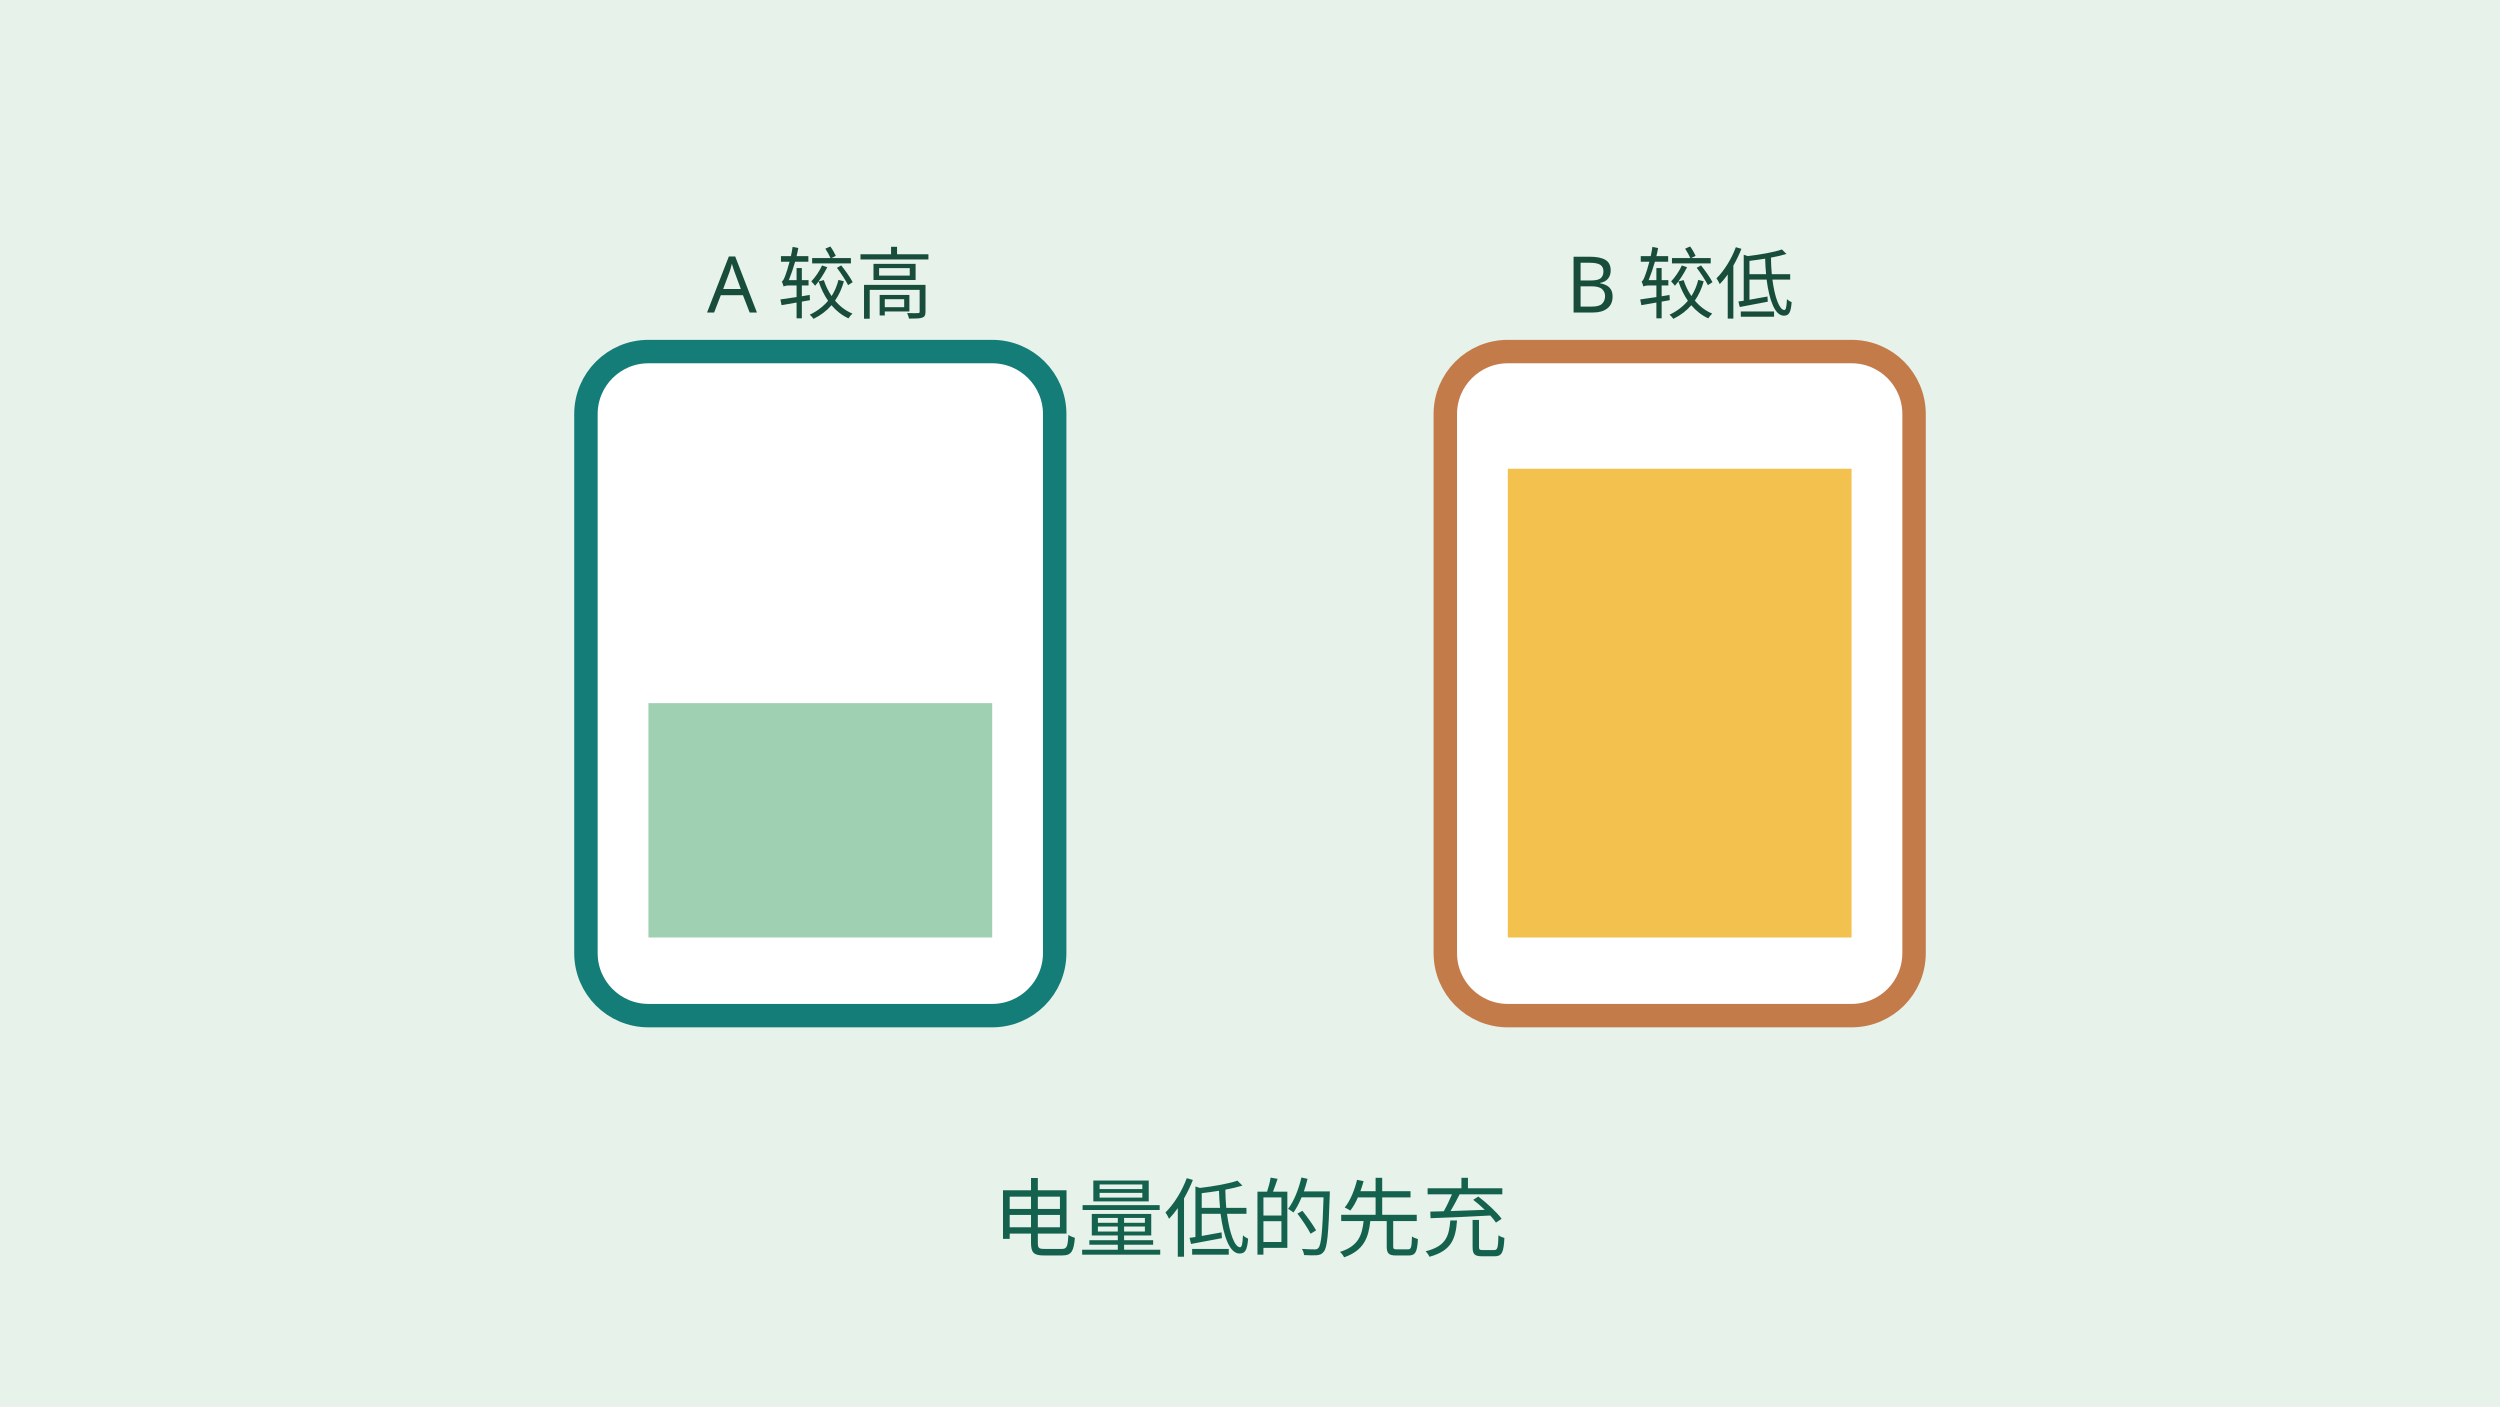
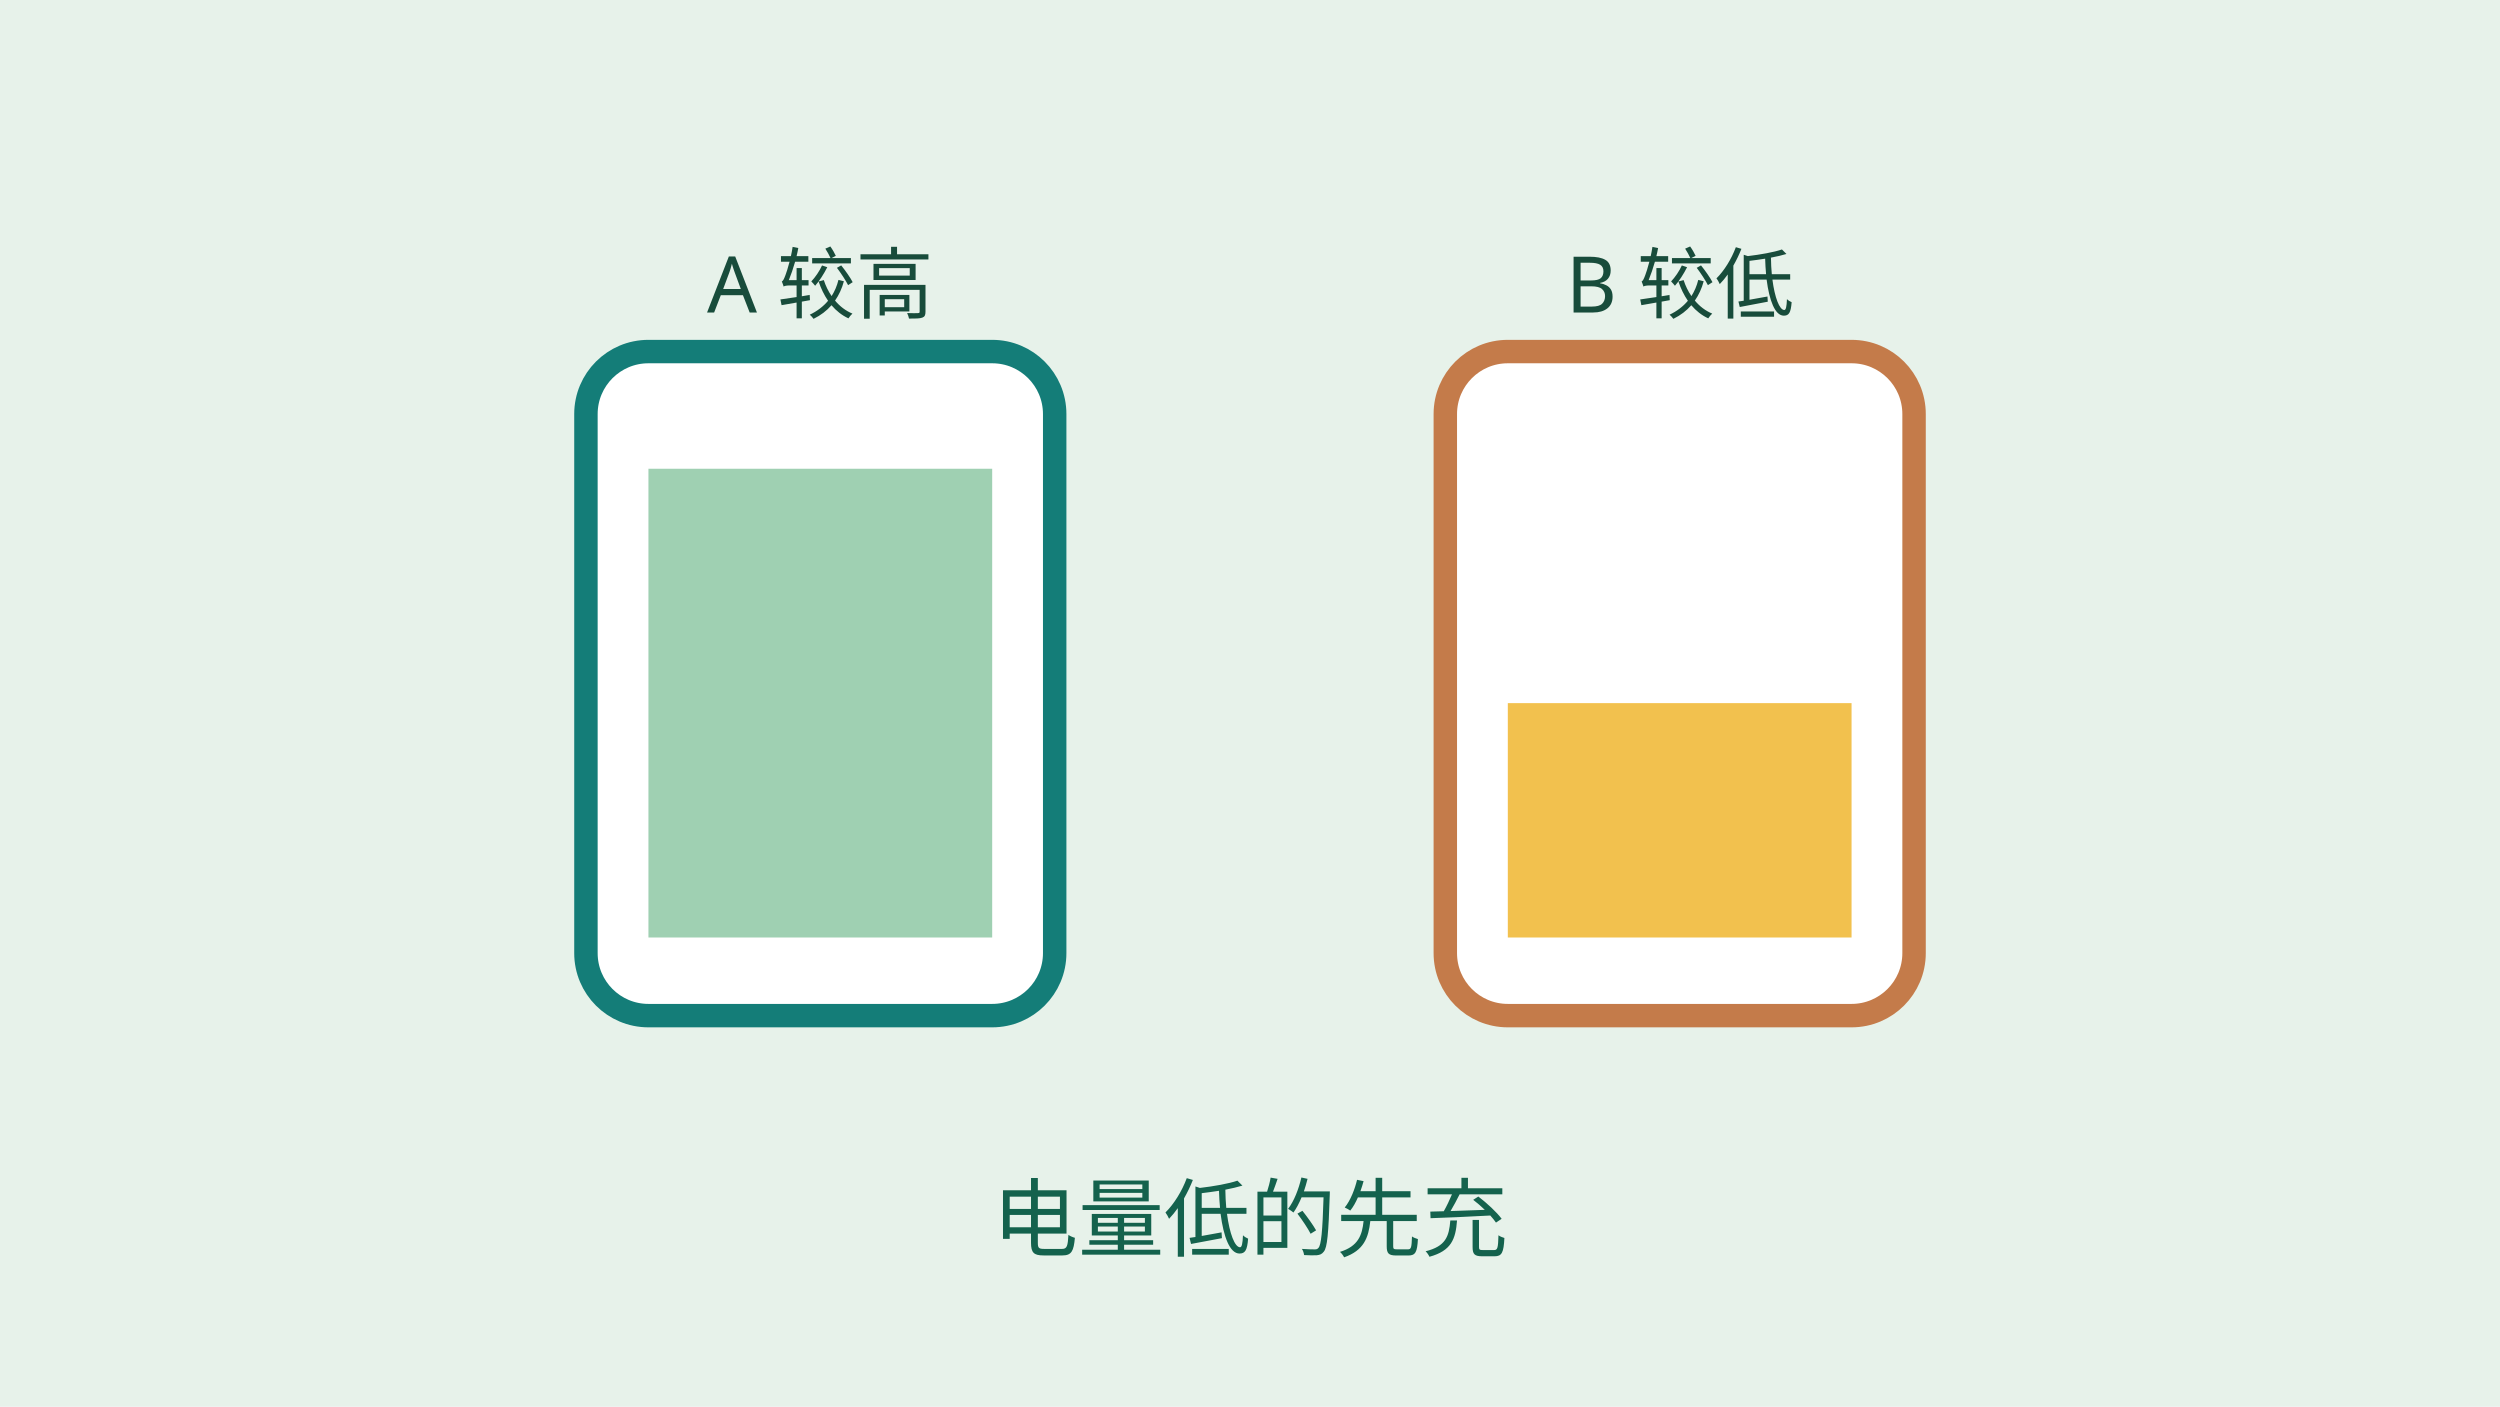
<svg xmlns="http://www.w3.org/2000/svg" viewBox="0 0 640 360" role="img" aria-label="电量低的先充">
  <rect width="640" height="360" fill="#e7f2ea" />
  <rect x="150" y="90" width="120" height="170" rx="16" fill="#fff" stroke="#147d78" stroke-width="6" />
  <rect x="370" y="90" width="120" height="170" rx="16" fill="#fff" stroke="#c47b4a" stroke-width="6" />
-   <rect x="166" y="180" width="88" height="60" fill="#9fd0b2" />
-   <rect x="386" y="120" width="88" height="120" fill="#f2c14e" />
+   <rect x="166" y="120" width="88" height="120" fill="#9fd0b2" />
+   <rect x="386" y="180" width="88" height="60" fill="#f2c14e" />
  <text x="210" y="80" text-anchor="middle" font-size="20" font-family="WenQuanYi Micro Hei, PingFang SC, Microsoft YaHei, sans-serif" fill="#184c3b">A 较高</text>
  <text x="430" y="80" text-anchor="middle" font-size="20" font-family="WenQuanYi Micro Hei, PingFang SC, Microsoft YaHei, sans-serif" fill="#184c3b">B 较低</text>
  <text x="320" y="320" text-anchor="middle" font-size="22" font-family="WenQuanYi Micro Hei, PingFang SC, Microsoft YaHei, sans-serif" fill="#14624d">电量低的先充</text>
</svg>
